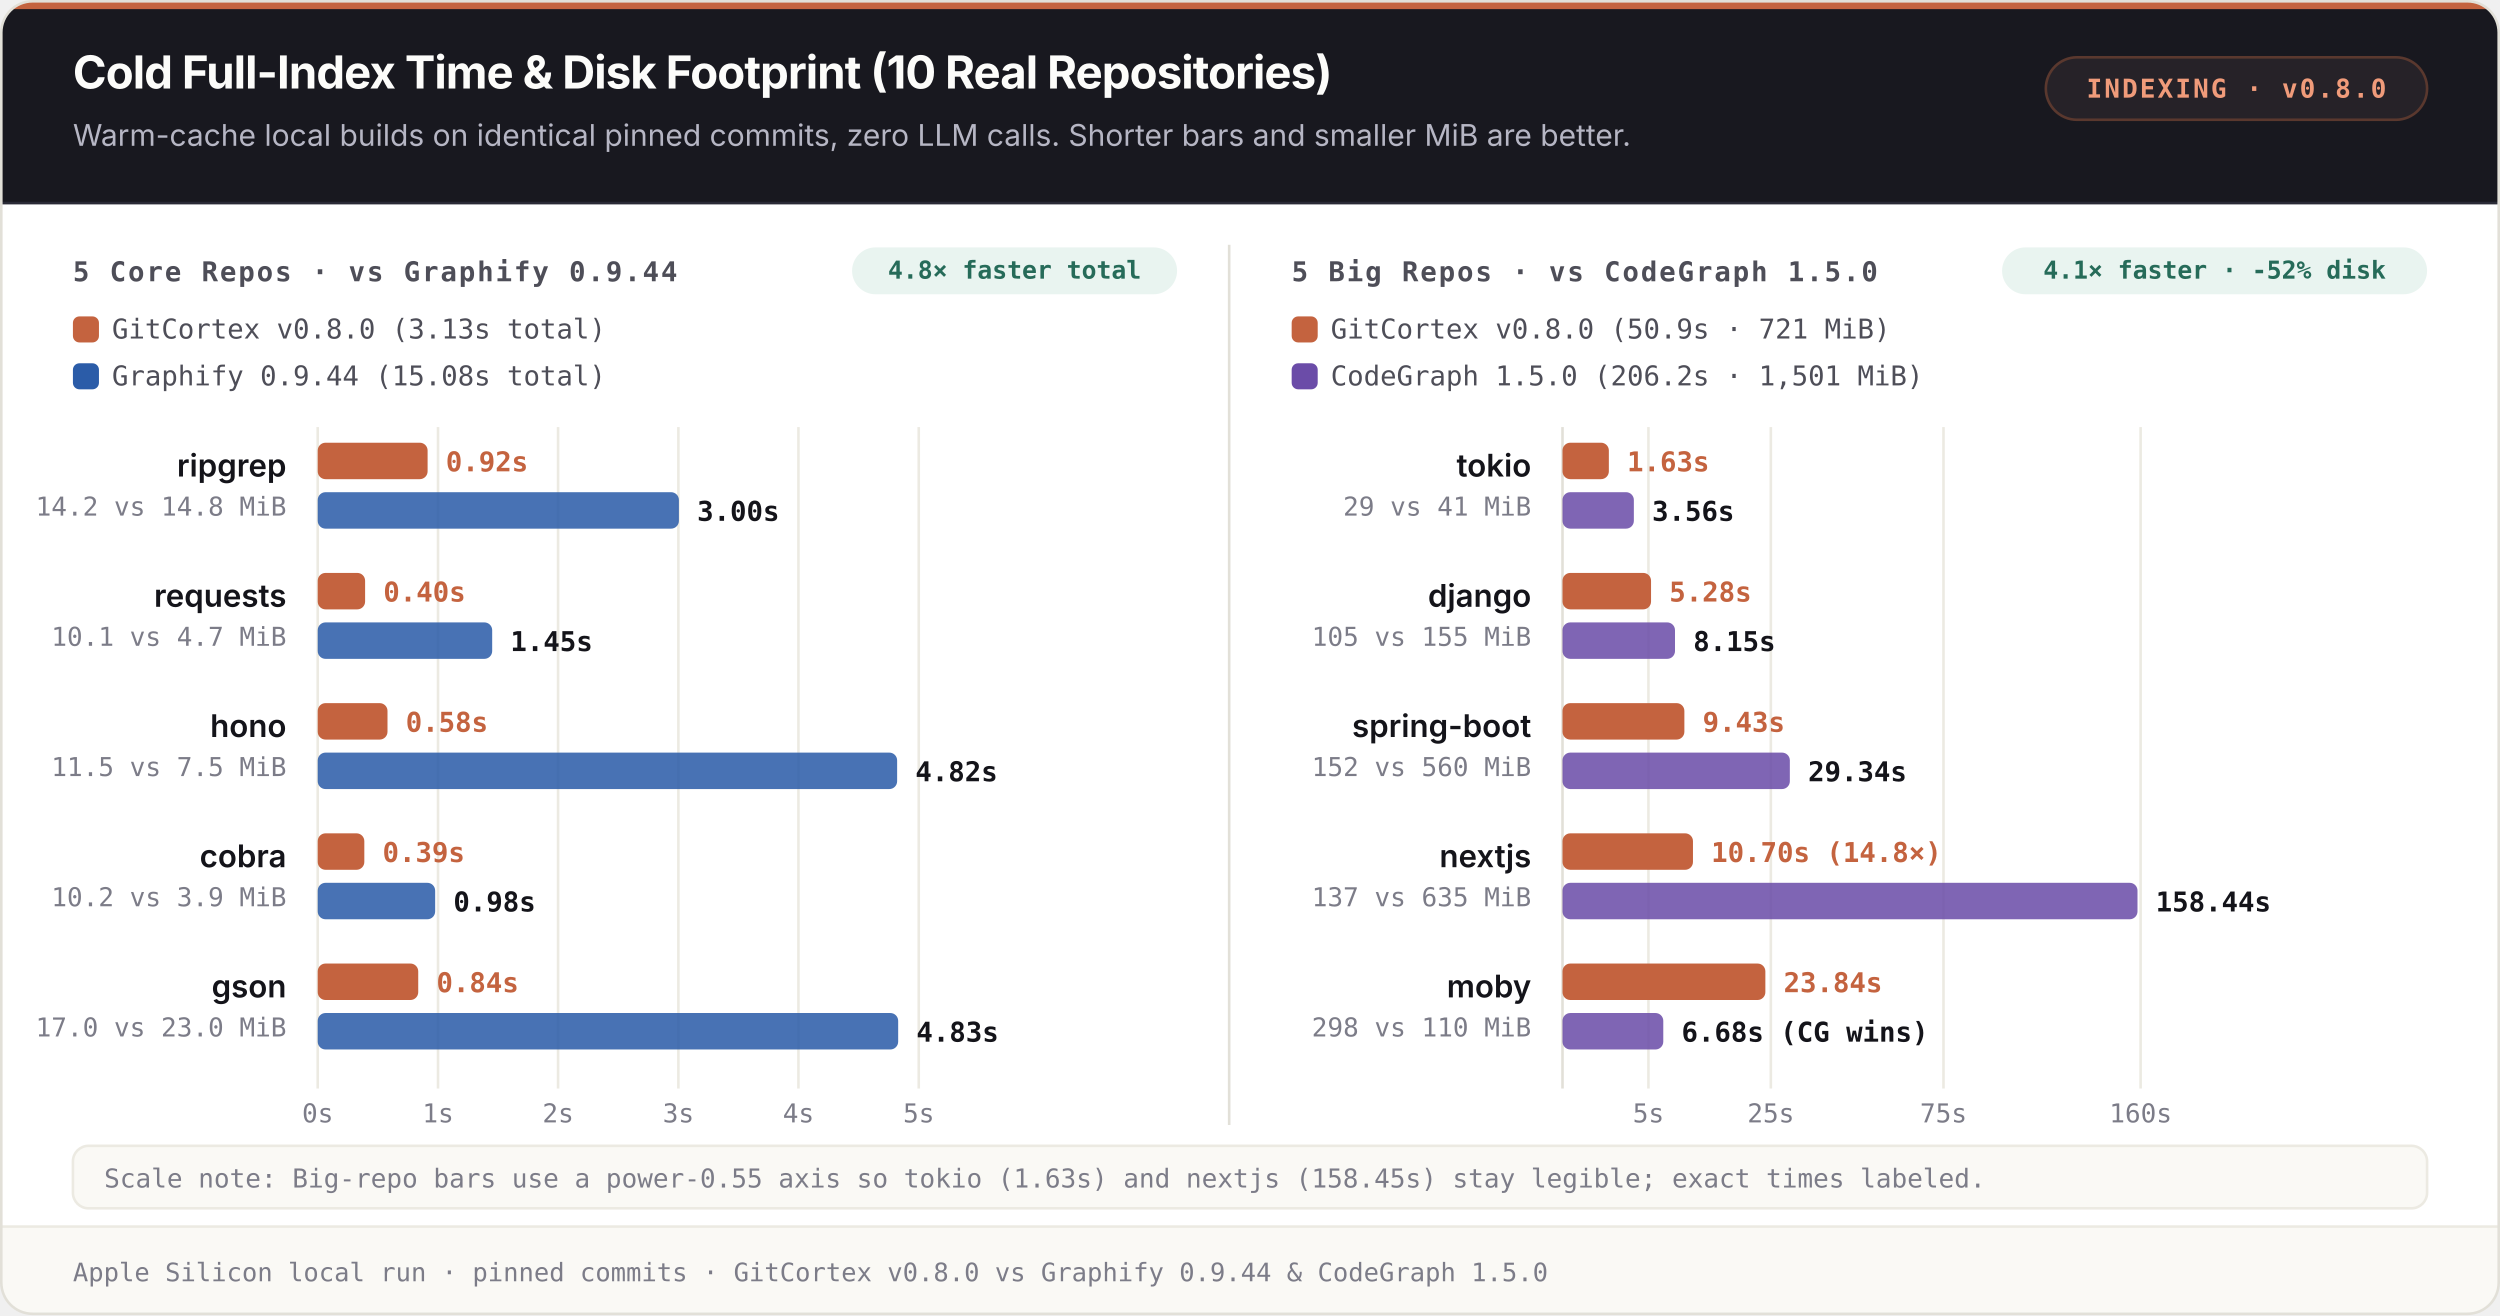
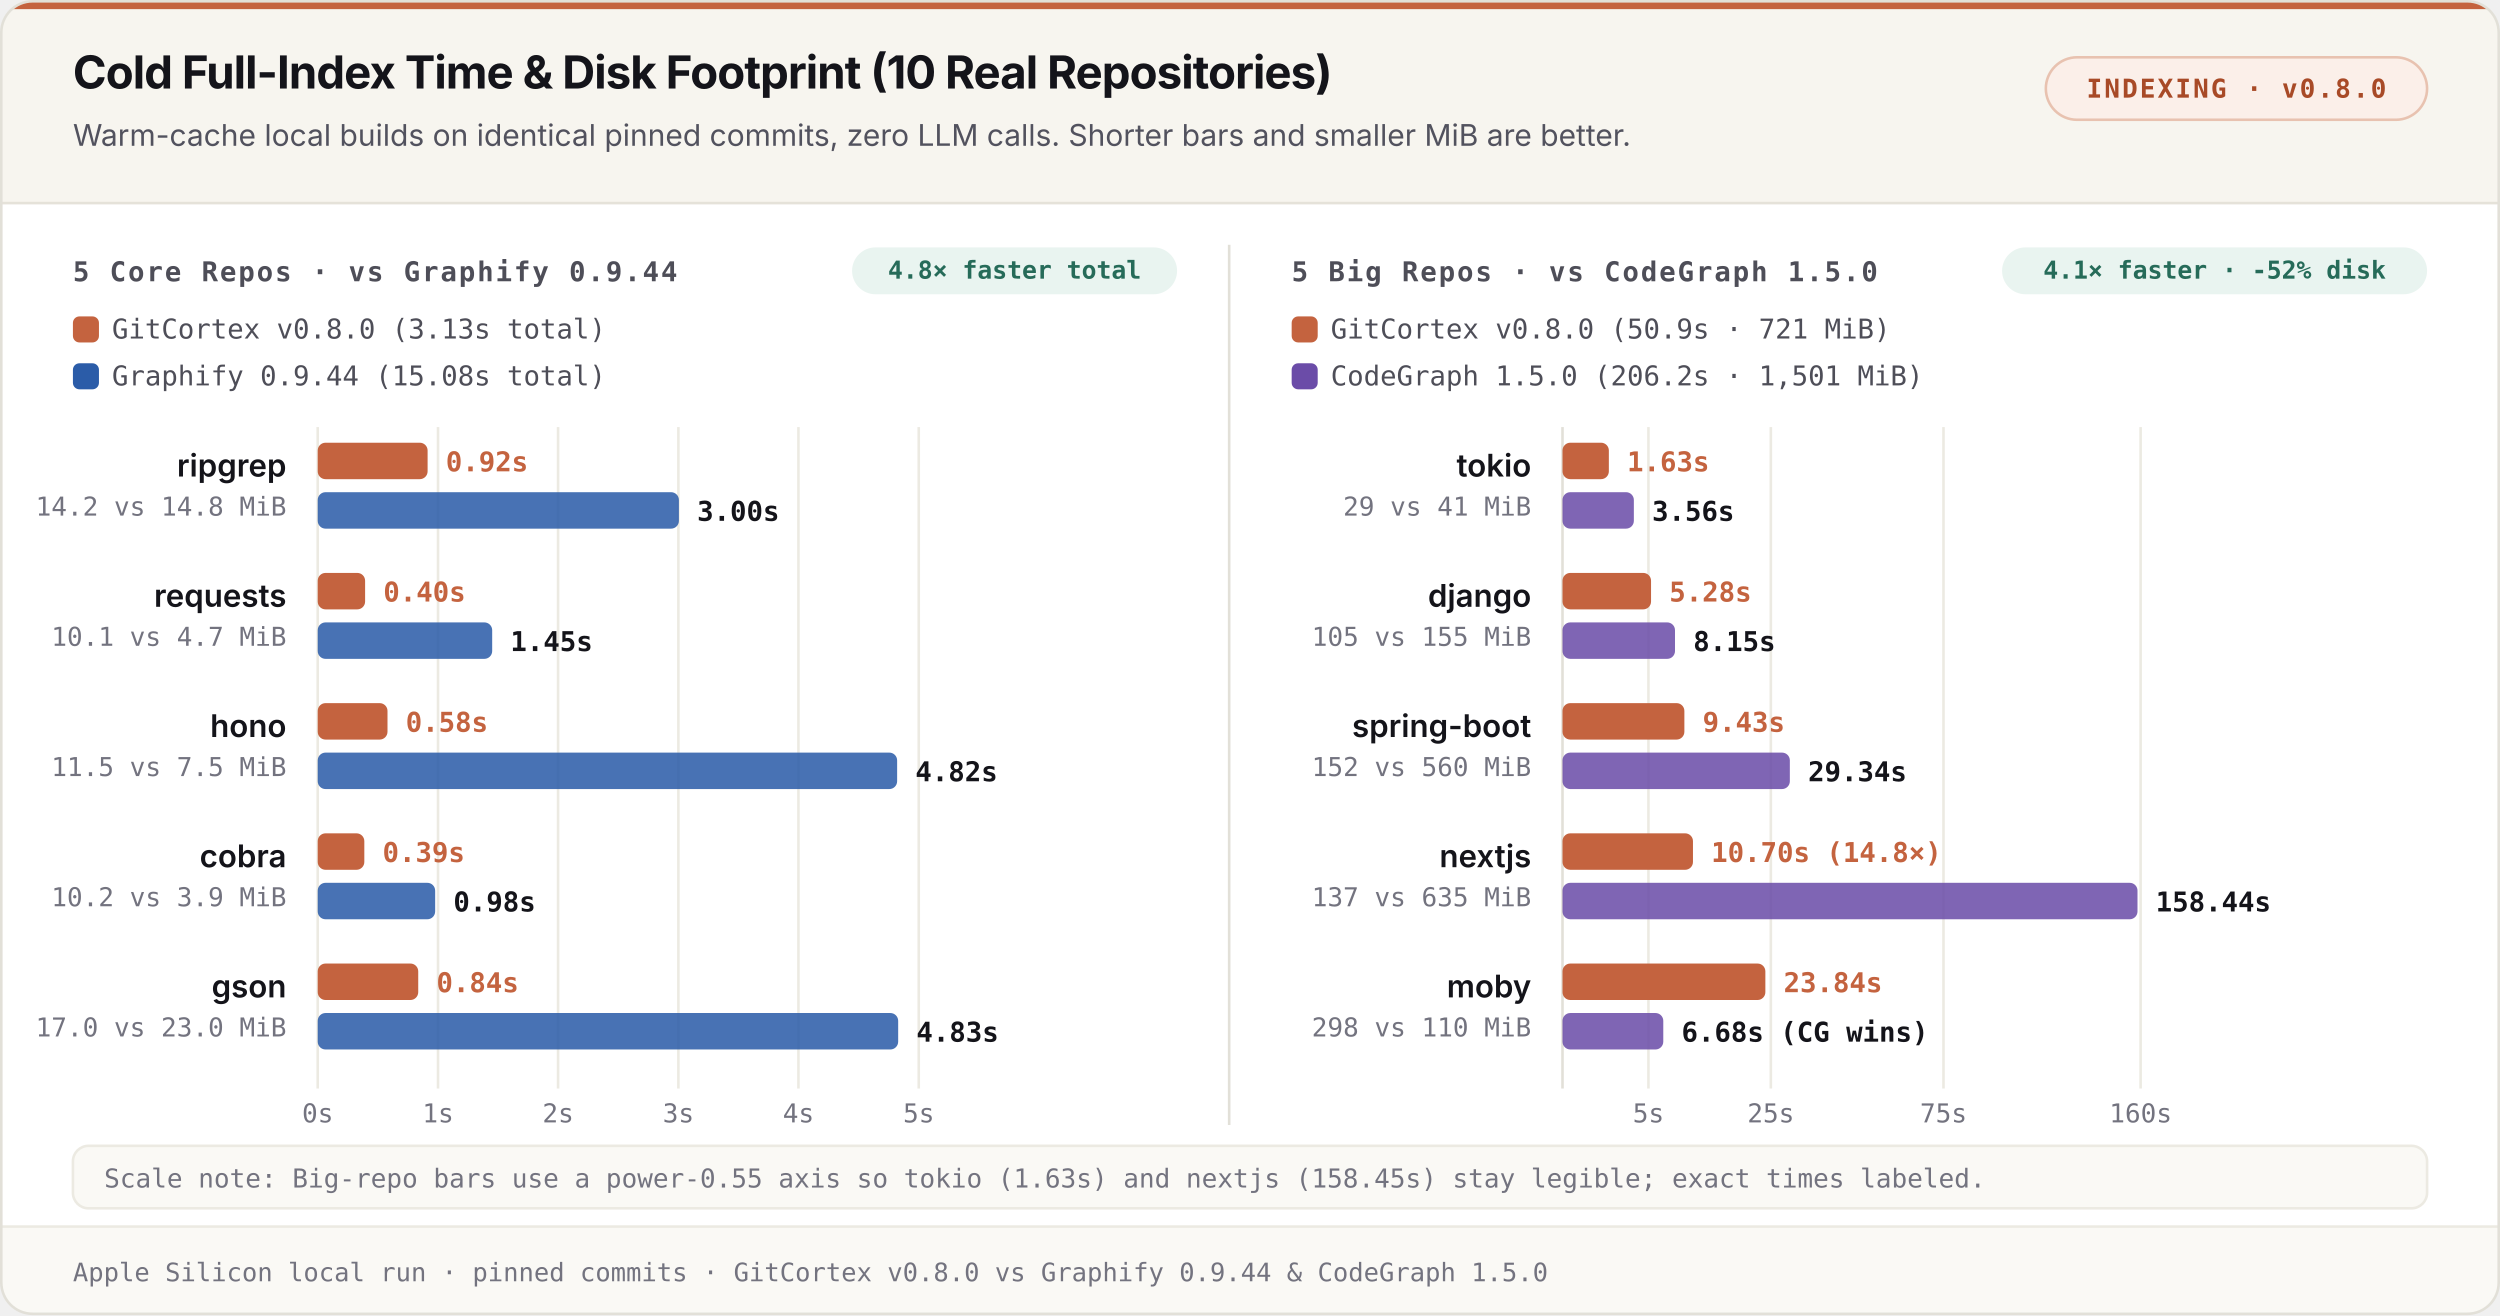
<svg xmlns="http://www.w3.org/2000/svg" viewBox="0 0 960 505" width="960" height="505" role="img" aria-label="Cold Full-Index Time &amp; Disk Footprint (10 Real Repositories)">
  <defs>
    <clipPath id="clip-cold-index">
      <rect x="0.5" y="0.5" width="959" height="504" rx="12" />
    </clipPath>
  </defs>
  <style>
-     .t-title { font-family: 'Space Grotesk', -apple-system, BlinkMacSystemFont, 'Segoe UI', system-ui, sans-serif; font-size: 17.5px; font-weight: 700; fill: #FCFCFA; letter-spacing: -0.02em; }
-     .t-sub { font-family: 'Space Grotesk', -apple-system, BlinkMacSystemFont, 'Segoe UI', system-ui, sans-serif; font-size: 11.5px; fill: #B6B6C4; }
-     .t-pill { font-family: 'IBM Plex Mono', ui-monospace, 'SF Mono', Menlo, Consolas, monospace; font-size: 10px; font-weight: 600; fill: #F09B7A; letter-spacing: 0.08em; }
+     .t-title { font-family: 'Space Grotesk', -apple-system, BlinkMacSystemFont, 'Segoe UI', system-ui, sans-serif; font-size: 17.5px; font-weight: 700; fill: #14141A; letter-spacing: -0.02em; }
+     .t-sub { font-family: 'Space Grotesk', -apple-system, BlinkMacSystemFont, 'Segoe UI', system-ui, sans-serif; font-size: 11.5px; fill: #52525E; }
+     .t-pill { font-family: 'IBM Plex Mono', ui-monospace, 'SF Mono', Menlo, Consolas, monospace; font-size: 10px; font-weight: 600; fill: #A84A27; letter-spacing: 0.08em; }
    .t-sec { font-family: 'IBM Plex Mono', ui-monospace, 'SF Mono', Menlo, Consolas, monospace; font-size: 10.5px; font-weight: 700; fill: #4E4E58; letter-spacing: 0.07em; text-transform: uppercase; }
-     .t-sec-sub { font-family: 'Space Grotesk', -apple-system, BlinkMacSystemFont, 'Segoe UI', system-ui, sans-serif; font-size: 11px; fill: #7C7C88; }
+     .t-sec-sub { font-family: 'Space Grotesk', -apple-system, BlinkMacSystemFont, 'Segoe UI', system-ui, sans-serif; font-size: 11px; fill: #73737F; }
    .t-lbl { font-family: 'Space Grotesk', -apple-system, BlinkMacSystemFont, 'Segoe UI', system-ui, sans-serif; font-size: 12px; font-weight: 600; fill: #14141A; }
    .t-lbl2 { font-family: 'IBM Plex Mono', ui-monospace, 'SF Mono', Menlo, Consolas, monospace; font-size: 10.5px; fill: #4E4E58; }
    .t-val { font-family: 'IBM Plex Mono', ui-monospace, 'SF Mono', Menlo, Consolas, monospace; font-size: 10.5px; font-weight: 600; fill: #14141A; }
    .t-val-b { font-family: 'IBM Plex Mono', ui-monospace, 'SF Mono', Menlo, Consolas, monospace; font-size: 10.5px; font-weight: 700; fill: #C4633F; }
    .t-val-g { font-family: 'IBM Plex Mono', ui-monospace, 'SF Mono', Menlo, Consolas, monospace; font-size: 10.5px; font-weight: 700; fill: #266B59; }
-     .t-axis { font-family: 'IBM Plex Mono', ui-monospace, 'SF Mono', Menlo, Consolas, monospace; font-size: 10px; fill: #7C7C88; }
-     .t-foot { font-family: 'IBM Plex Mono', ui-monospace, 'SF Mono', Menlo, Consolas, monospace; font-size: 9.8px; fill: #7C7C88; }
+     .t-axis { font-family: 'IBM Plex Mono', ui-monospace, 'SF Mono', Menlo, Consolas, monospace; font-size: 10px; fill: #73737F; }
+     .t-foot { font-family: 'IBM Plex Mono', ui-monospace, 'SF Mono', Menlo, Consolas, monospace; font-size: 9.8px; fill: #73737F; }
    .t-chip { font-family: 'IBM Plex Mono', ui-monospace, 'SF Mono', Menlo, Consolas, monospace; font-size: 9.5px; font-weight: 600; }
  </style>
  <g clip-path="url(#clip-cold-index)">
    <rect x="0" y="0" width="960" height="505" fill="#FFFFFF" />
-     <rect x="0" y="0" width="960" height="78" fill="#18181F" />
+     <rect x="0" y="0" width="960" height="78" fill="#F7F5EF" />
    <rect x="0" y="0" width="960" height="3.5" fill="#C4633F" />
-     <line x1="0" y1="78" x2="960" y2="78" stroke="#2A2A36" stroke-width="1" />
+     <line x1="0" y1="78" x2="960" y2="78" stroke="#E5E2D9" stroke-width="1" />
    <text x="28" y="34" class="t-title">Cold Full-Index Time &amp; Disk Footprint (10 Real Repositories)</text>
    <text x="28" y="56" class="t-sub">Warm-cache local builds on identical pinned commits, zero LLM calls. Shorter bars and smaller MiB are better.</text>
-     <rect x="785.6" y="22" width="146.4" height="24" rx="12" fill="#262228" stroke="#5A382E" stroke-width="1" />
+     <rect x="785.6" y="22" width="146.4" height="24" rx="12" fill="#FBEFE9" stroke="#E8C2B0" stroke-width="1" />
    <text x="858.8" y="37.5" text-anchor="middle" class="t-pill">INDEXING · v0.8.0</text>
    <text x="28" y="108" class="t-sec">5 Core Repos · vs Graphify 0.9.44</text>
    <rect x="327.2" y="95" width="124.8" height="18" rx="9" fill="#E9F4F0" />
    <text x="389.6" y="107" text-anchor="middle" class="t-chip" fill="#266B59">4.8× faster total</text>
    <rect x="28" y="121.5" width="10" height="10" rx="2.5" fill="#C4633F" />
    <text x="43" y="130" class="t-lbl2">GitCortex v0.8.0 (3.13s total)</text>
    <rect x="28" y="139.5" width="10" height="10" rx="2.5" fill="#2B5CA8" />
    <text x="43" y="148" class="t-lbl2">Graphify 0.9.44 (15.08s total)</text>
    <line x1="122.0" y1="164" x2="122.0" y2="418" stroke="#ECEAE2" stroke-width="1" />
    <text x="122.0" y="431" text-anchor="middle" class="t-axis">0s</text>
    <line x1="168.2" y1="164" x2="168.2" y2="418" stroke="#ECEAE2" stroke-width="1" />
    <text x="168.2" y="431" text-anchor="middle" class="t-axis">1s</text>
    <line x1="214.3" y1="164" x2="214.3" y2="418" stroke="#ECEAE2" stroke-width="1" />
    <text x="214.3" y="431" text-anchor="middle" class="t-axis">2s</text>
    <line x1="260.5" y1="164" x2="260.5" y2="418" stroke="#ECEAE2" stroke-width="1" />
    <text x="260.5" y="431" text-anchor="middle" class="t-axis">3s</text>
    <line x1="306.6" y1="164" x2="306.6" y2="418" stroke="#ECEAE2" stroke-width="1" />
    <text x="306.6" y="431" text-anchor="middle" class="t-axis">4s</text>
    <line x1="352.8" y1="164" x2="352.8" y2="418" stroke="#ECEAE2" stroke-width="1" />
    <text x="352.8" y="431" text-anchor="middle" class="t-axis">5s</text>
    <text x="110" y="183" text-anchor="end" class="t-lbl">ripgrep</text>
    <text x="110" y="198" text-anchor="end" class="t-axis">14.2 vs 14.8 MiB</text>
    <rect x="122" y="170" width="42.2" height="14" rx="3" fill="#C4633F" />
    <text x="171.2" y="181" class="t-val-b">0.92s</text>
    <rect x="122" y="189" width="138.7" height="14" rx="3" fill="#2B5CA8" opacity="0.86" />
    <text x="267.7" y="200" class="t-val">3.00s</text>
    <text x="110" y="233" text-anchor="end" class="t-lbl">requests</text>
    <text x="110" y="248" text-anchor="end" class="t-axis">10.1 vs 4.7 MiB</text>
    <rect x="122" y="220" width="18.2" height="14" rx="3" fill="#C4633F" />
    <text x="147.2" y="231" class="t-val-b">0.40s</text>
    <rect x="122" y="239" width="67.0" height="14" rx="3" fill="#2B5CA8" opacity="0.86" />
    <text x="196.0" y="250" class="t-val">1.45s</text>
    <text x="110" y="283" text-anchor="end" class="t-lbl">hono</text>
    <text x="110" y="298" text-anchor="end" class="t-axis">11.5 vs 7.5 MiB</text>
    <rect x="122" y="270" width="26.8" height="14" rx="3" fill="#C4633F" />
    <text x="155.8" y="281" class="t-val-b">0.58s</text>
    <rect x="122" y="289" width="222.5" height="14" rx="3" fill="#2B5CA8" opacity="0.86" />
    <text x="351.5" y="300" class="t-val">4.82s</text>
    <text x="110" y="333" text-anchor="end" class="t-lbl">cobra</text>
    <text x="110" y="348" text-anchor="end" class="t-axis">10.2 vs 3.9 MiB</text>
    <rect x="122" y="320" width="17.9" height="14" rx="3" fill="#C4633F" />
    <text x="146.9" y="331" class="t-val-b">0.39s</text>
    <rect x="122" y="339" width="45.1" height="14" rx="3" fill="#2B5CA8" opacity="0.86" />
    <text x="174.1" y="350" class="t-val">0.98s</text>
    <text x="110" y="383" text-anchor="end" class="t-lbl">gson</text>
    <text x="110" y="398" text-anchor="end" class="t-axis">17.0 vs 23.0 MiB</text>
    <rect x="122" y="370" width="38.6" height="14" rx="3" fill="#C4633F" />
    <text x="167.6" y="381" class="t-val-b">0.84s</text>
    <rect x="122" y="389" width="222.9" height="14" rx="3" fill="#2B5CA8" opacity="0.86" />
    <text x="351.9" y="400" class="t-val">4.83s</text>
    <line x1="472" y1="94" x2="472" y2="432" stroke="#E2E0D8" stroke-width="1" />
    <text x="496" y="108" class="t-sec">5 Big Repos · vs CodeGraph 1.5.0</text>
    <rect x="768.8" y="95" width="163.2" height="18" rx="9" fill="#E9F4F0" />
    <text x="850.4" y="107" text-anchor="middle" class="t-chip" fill="#266B59">4.1× faster · -52% disk</text>
    <rect x="496" y="121.5" width="10" height="10" rx="2.5" fill="#C4633F" />
    <text x="511" y="130" class="t-lbl2">GitCortex v0.8.0 (50.9s · 721 MiB)</text>
    <rect x="496" y="139.5" width="10" height="10" rx="2.5" fill="#6B4CA8" />
    <text x="511" y="148" class="t-lbl2">CodeGraph 1.5.0 (206.2s · 1,501 MiB)</text>
    <line x1="600" y1="164" x2="600" y2="418" stroke="#E2E0D8" stroke-width="1" />
    <line x1="633.0" y1="164" x2="633.0" y2="418" stroke="#ECEAE2" stroke-width="1" />
    <text x="633.0" y="431" text-anchor="middle" class="t-axis">5s</text>
    <line x1="680.0" y1="164" x2="680.0" y2="418" stroke="#ECEAE2" stroke-width="1" />
    <text x="680.0" y="431" text-anchor="middle" class="t-axis">25s</text>
    <line x1="746.3" y1="164" x2="746.3" y2="418" stroke="#ECEAE2" stroke-width="1" />
    <text x="746.3" y="431" text-anchor="middle" class="t-axis">75s</text>
    <line x1="822.0" y1="164" x2="822.0" y2="418" stroke="#ECEAE2" stroke-width="1" />
    <text x="822.0" y="431" text-anchor="middle" class="t-axis">160s</text>
    <text x="588" y="183" text-anchor="end" class="t-lbl">tokio</text>
    <text x="588" y="198" text-anchor="end" class="t-axis">29 vs 41 MiB</text>
    <rect x="600" y="170" width="17.8" height="14" rx="3" fill="#C4633F" />
    <text x="624.8" y="181" class="t-val-b">1.63s</text>
    <rect x="600" y="189" width="27.4" height="14" rx="3" fill="#6B4CA8" opacity="0.86" />
    <text x="634.4" y="200" class="t-val">3.56s</text>
    <text x="588" y="233" text-anchor="end" class="t-lbl">django</text>
    <text x="588" y="248" text-anchor="end" class="t-axis">105 vs 155 MiB</text>
    <rect x="600" y="220" width="34.0" height="14" rx="3" fill="#C4633F" />
    <text x="641.0" y="231" class="t-val-b">5.28s</text>
    <rect x="600" y="239" width="43.2" height="14" rx="3" fill="#6B4CA8" opacity="0.86" />
    <text x="650.2" y="250" class="t-val">8.15s</text>
    <text x="588" y="283" text-anchor="end" class="t-lbl">spring-boot</text>
    <text x="588" y="298" text-anchor="end" class="t-axis">152 vs 560 MiB</text>
    <rect x="600" y="270" width="46.8" height="14" rx="3" fill="#C4633F" />
    <text x="653.8" y="281" class="t-val-b">9.43s</text>
    <rect x="600" y="289" width="87.3" height="14" rx="3" fill="#6B4CA8" opacity="0.86" />
    <text x="694.3" y="300" class="t-val">29.34s</text>
    <text x="588" y="333" text-anchor="end" class="t-lbl">nextjs</text>
    <text x="588" y="348" text-anchor="end" class="t-axis">137 vs 635 MiB</text>
    <rect x="600" y="320" width="50.1" height="14" rx="3" fill="#C4633F" />
    <text x="657.1" y="331" class="t-val-b">10.70s (14.8×)</text>
    <rect x="600" y="339" width="220.8" height="14" rx="3" fill="#6B4CA8" opacity="0.86" />
    <text x="827.8" y="350" class="t-val">158.44s</text>
    <text x="588" y="383" text-anchor="end" class="t-lbl">moby</text>
    <text x="588" y="398" text-anchor="end" class="t-axis">298 vs 110 MiB</text>
    <rect x="600" y="370" width="77.9" height="14" rx="3" fill="#C4633F" />
    <text x="684.9" y="381" class="t-val-b">23.84s</text>
    <rect x="600" y="389" width="38.7" height="14" rx="3" fill="#6B4CA8" opacity="0.86" />
    <text x="645.7" y="400" class="t-val">6.68s (CG wins)</text>
    <rect x="28" y="440" width="904" height="24" rx="6" fill="#FAF9F5" stroke="#ECEAE2" />
    <text x="40" y="456" class="t-axis">Scale note: Big-repo bars use a power-0.55 axis so tokio (1.63s) and nextjs (158.45s) stay legible; exact times labeled.</text>
    <rect x="0" y="471" width="960" height="34" fill="#FAF9F5" />
    <line x1="0" y1="471" x2="960" y2="471" stroke="#ECEAE2" stroke-width="1" />
    <text x="28" y="492" class="t-foot">Apple Silicon local run · pinned commits · GitCortex v0.8.0 vs Graphify 0.9.44 &amp; CodeGraph 1.5.0</text>
  </g>
  <rect x="0.5" y="0.5" width="959" height="504" rx="12" fill="none" stroke="#E2E0D8" stroke-width="1" />
</svg>
